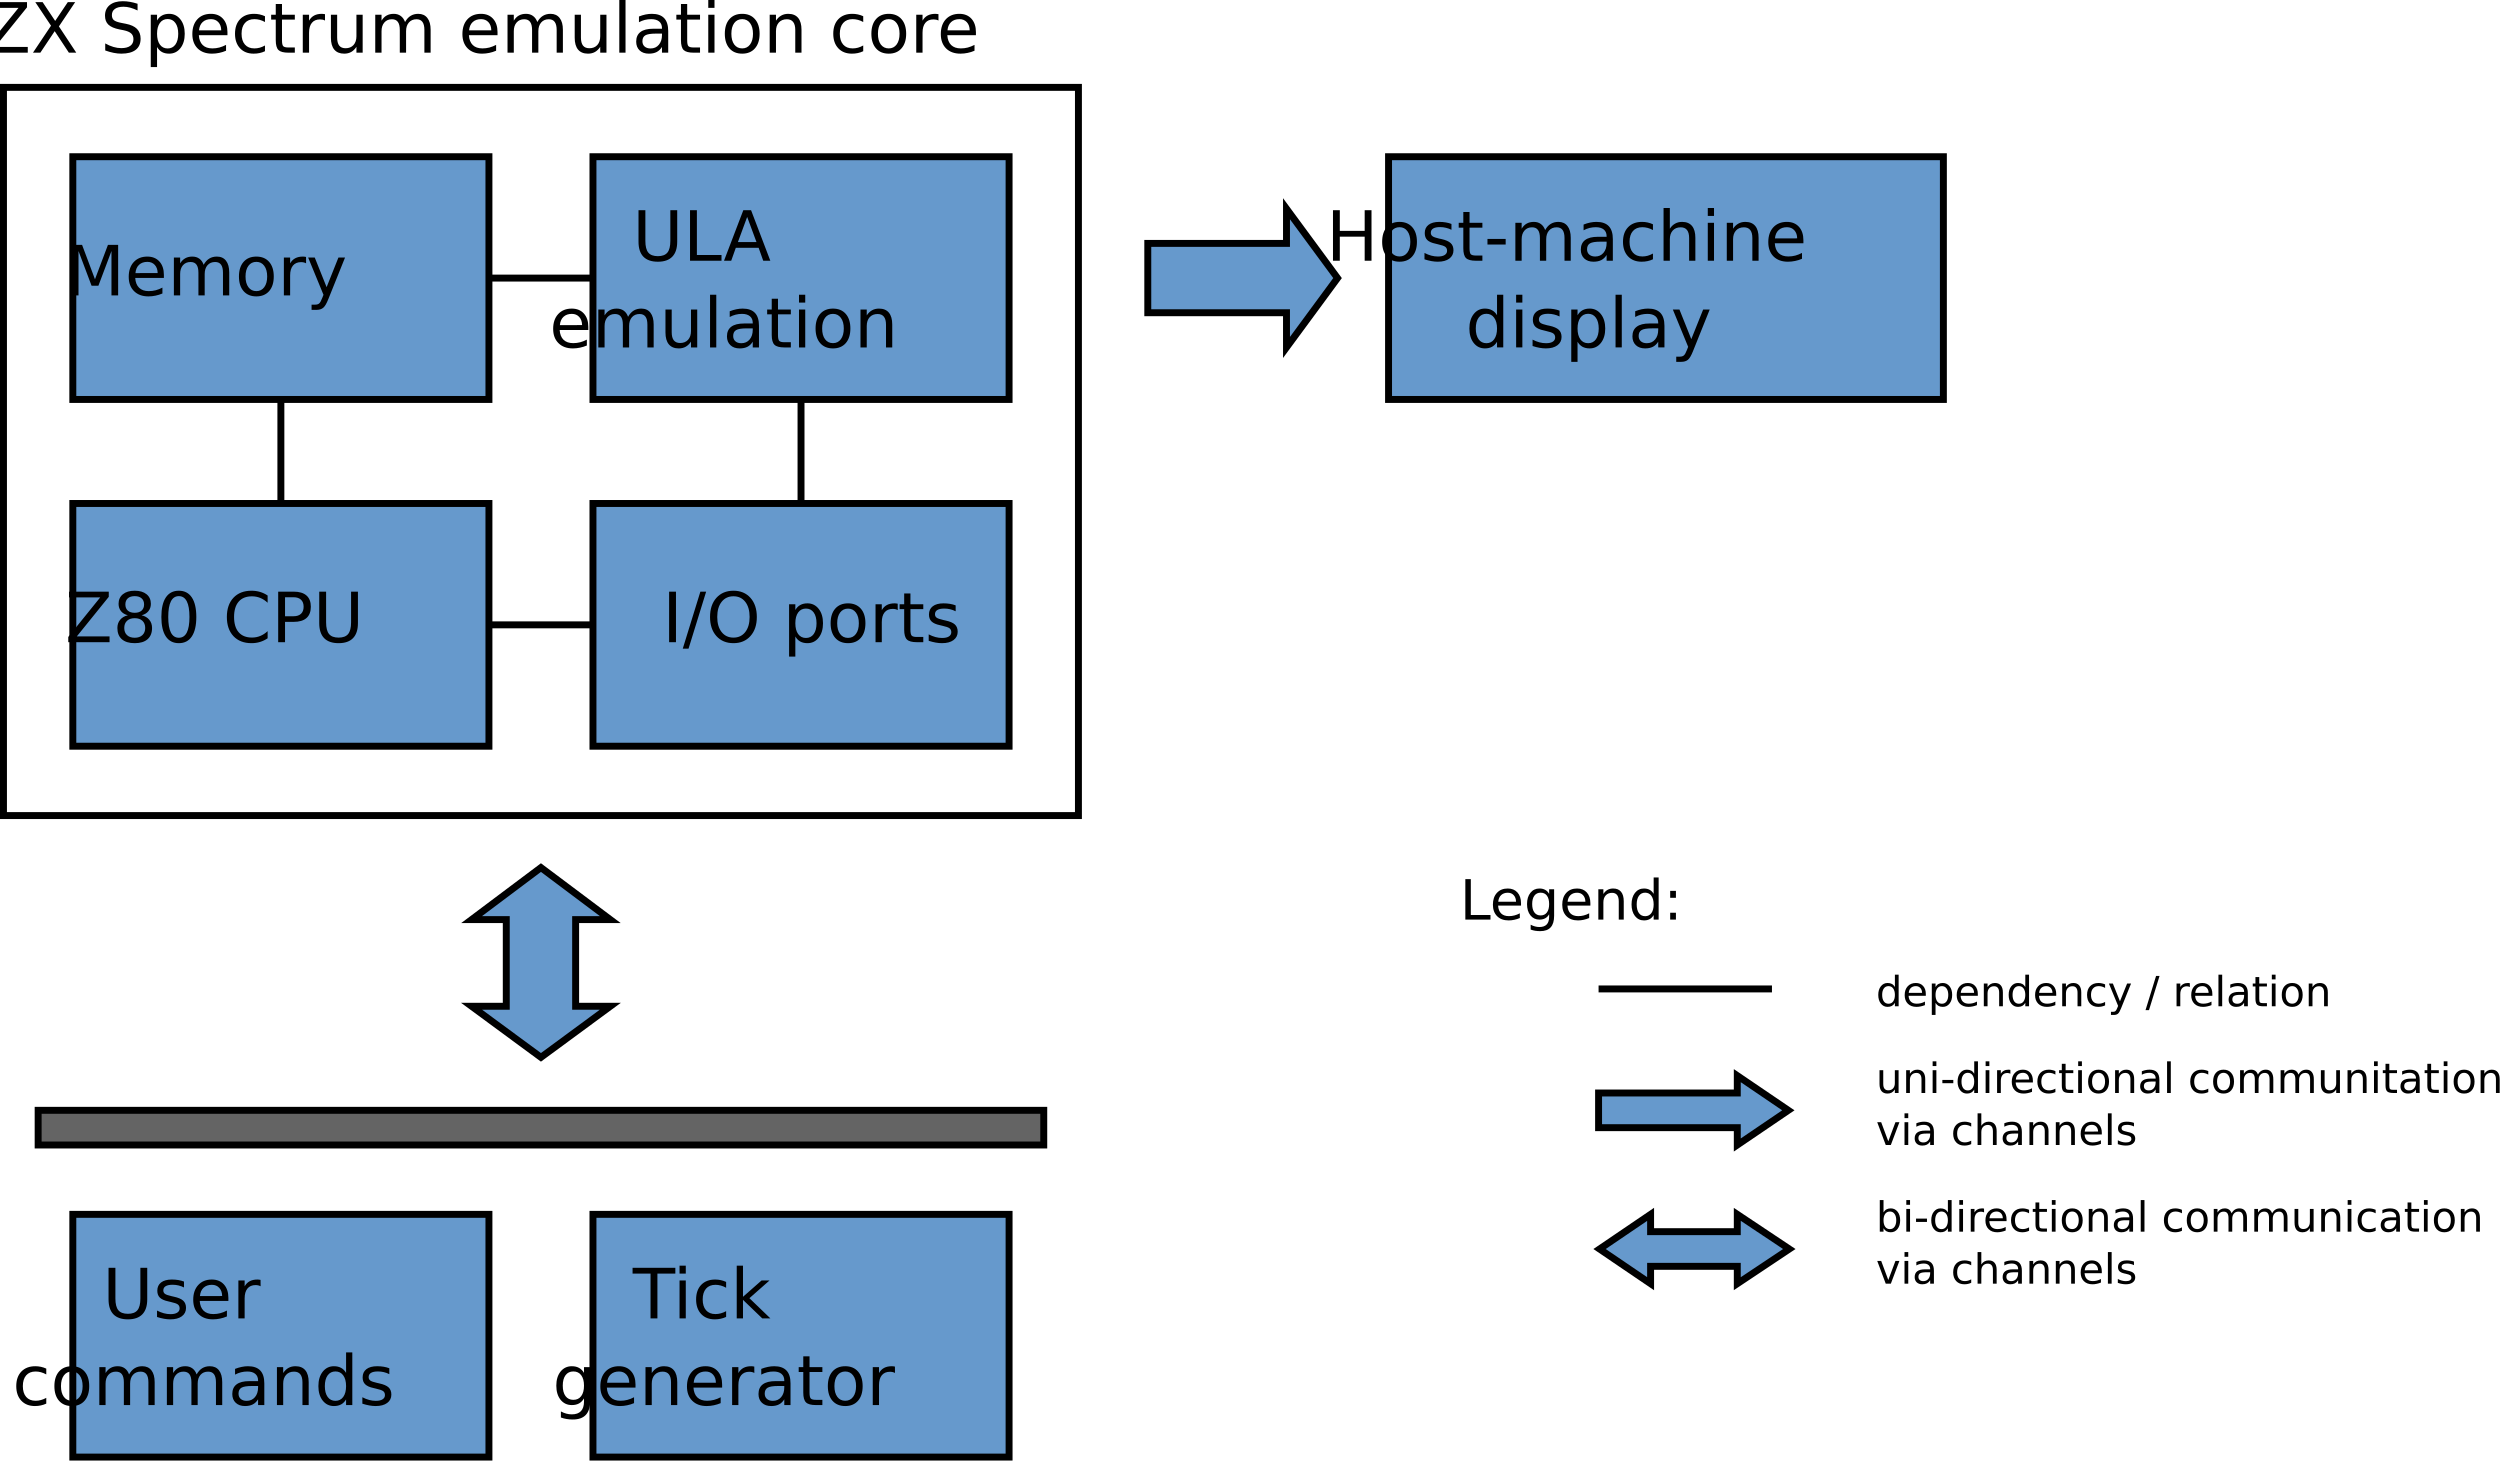
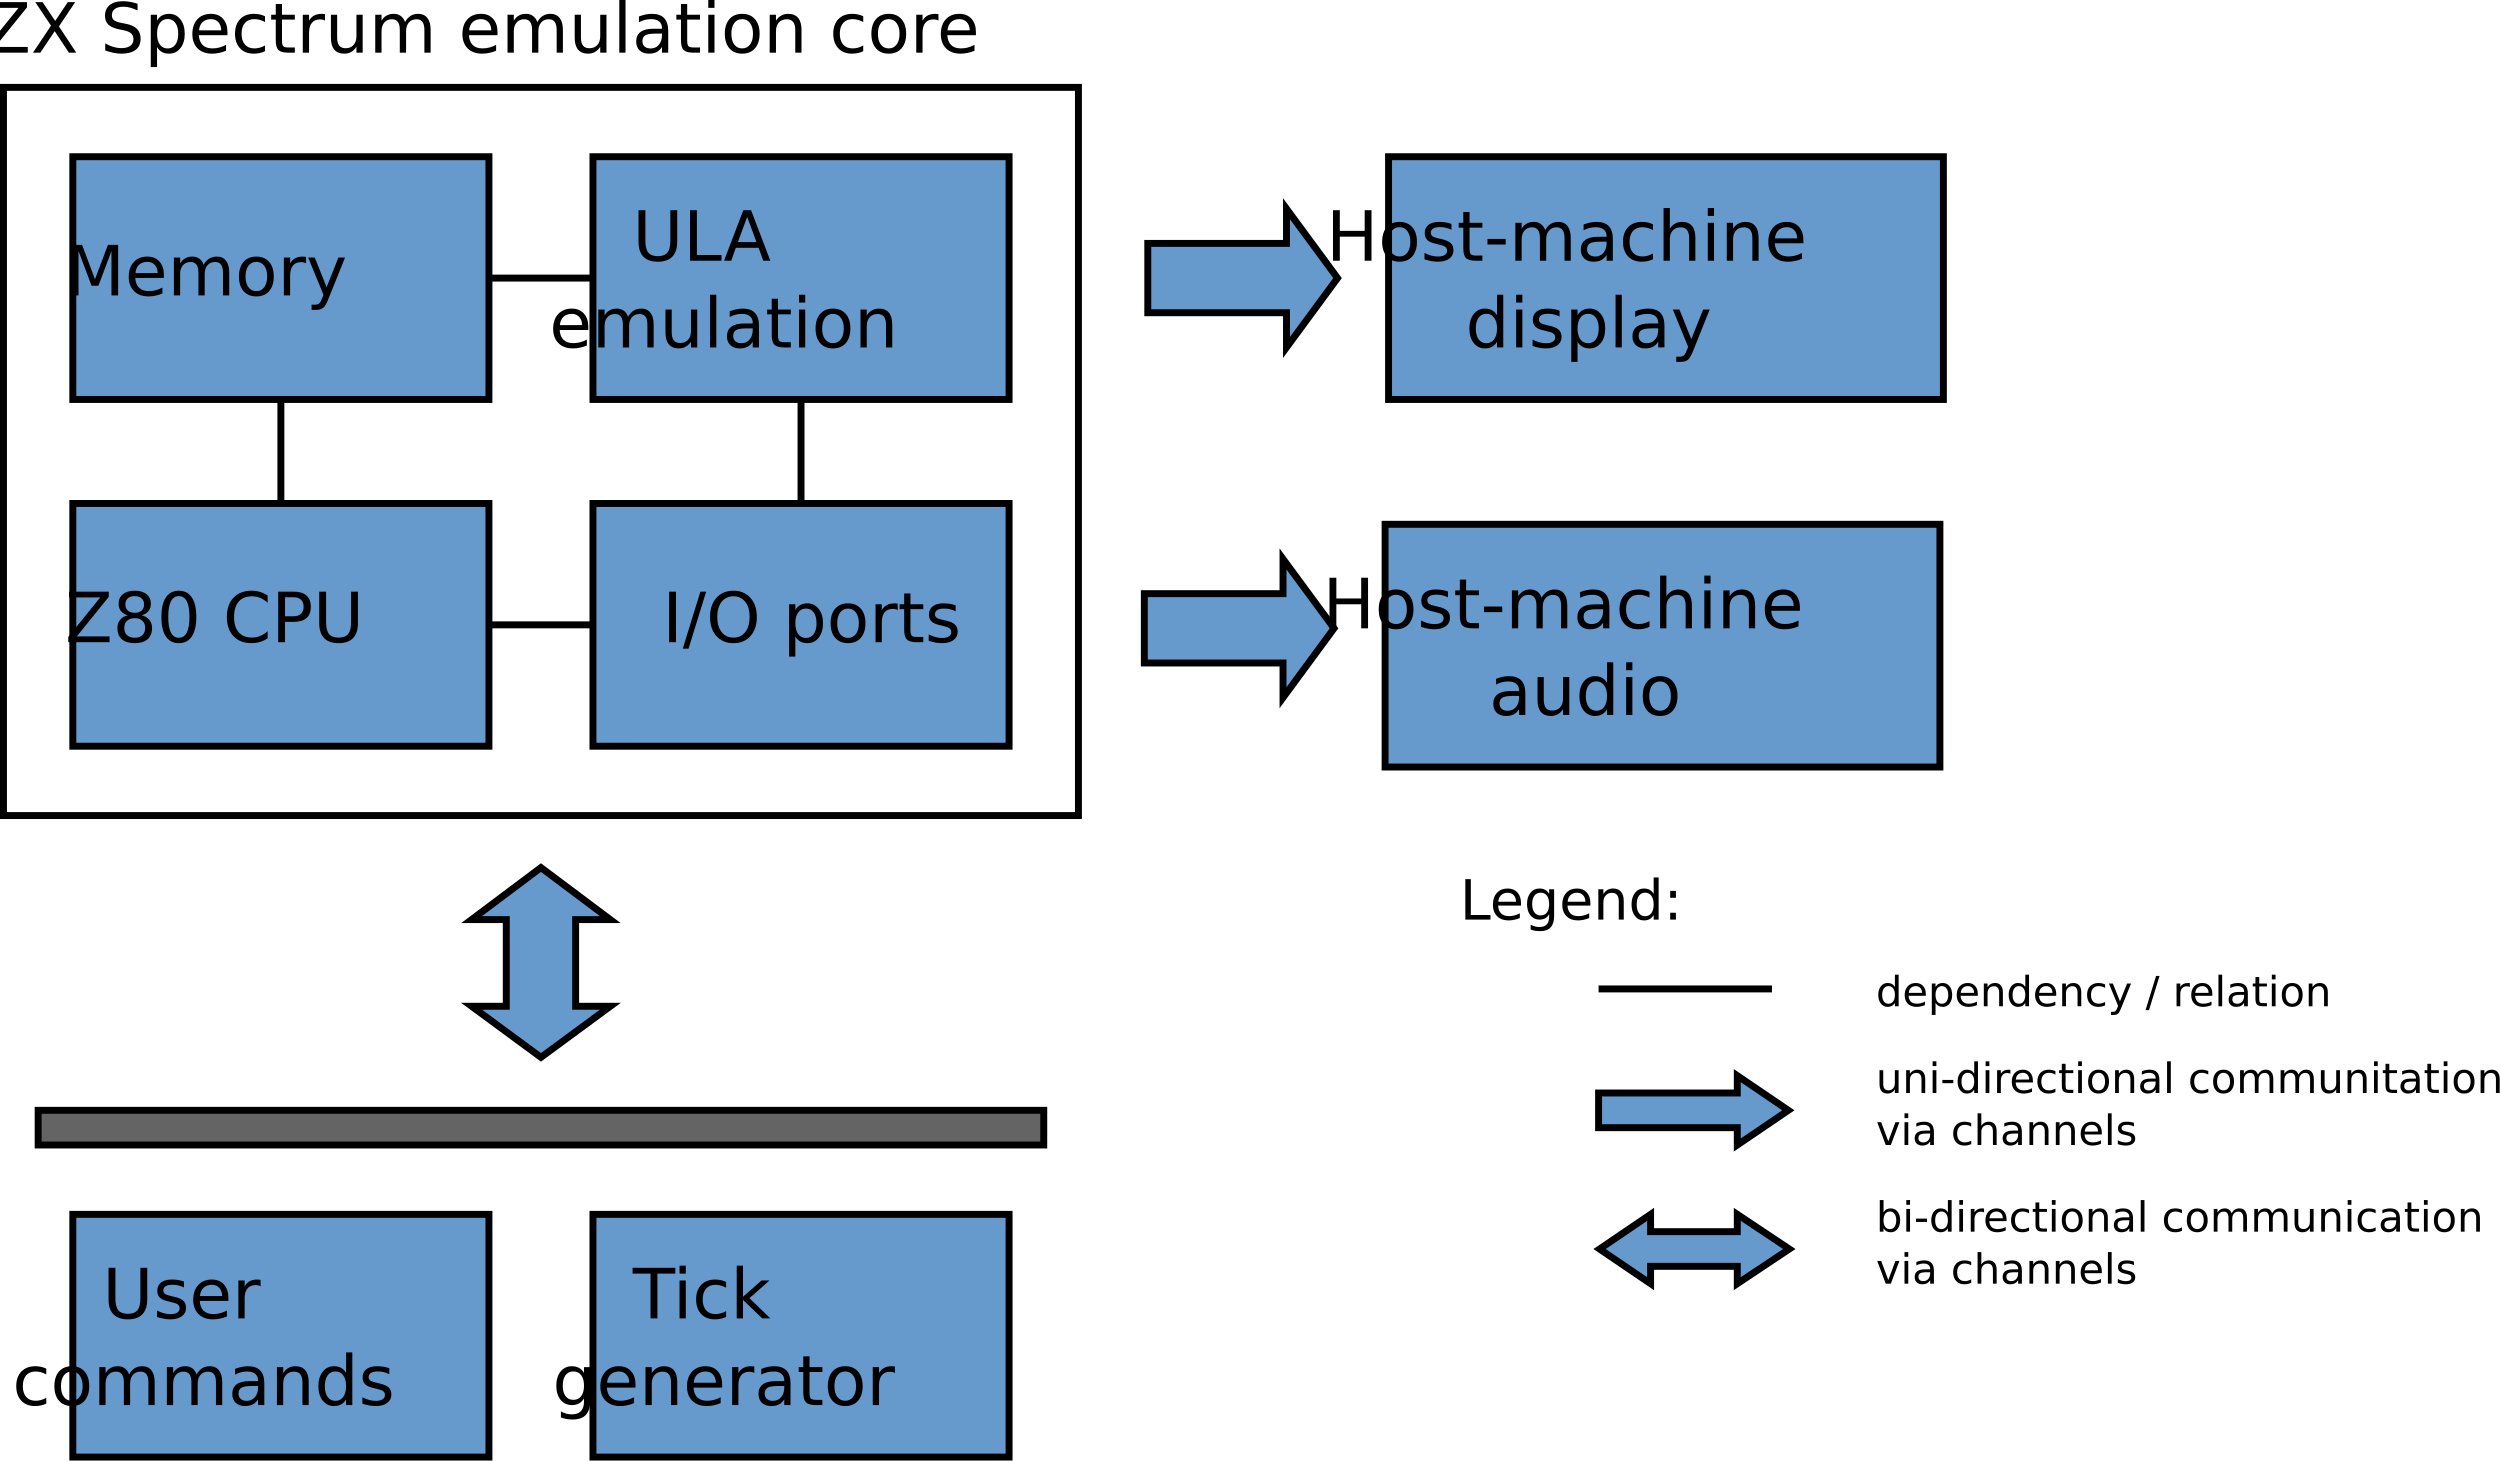
<svg xmlns="http://www.w3.org/2000/svg" width="720.953" height="421.195" id="svg2" version="1.1">
  <defs id="defs4">
    </defs>
  <g id="layer1" transform="translate(-119,-377.1669)">
    <rect style="fill:none;stroke:#000000;stroke-width:2;stroke-linecap:butt;stroke-linejoin:miter;stroke-miterlimit:4;stroke-opacity:1;stroke-dasharray:none;stroke-dashoffset:0" id="rect3768" width="310" height="210" x="120" y="402.362" />
    <path style="fill:#6699cc;fill-opacity:1;fill-rule:nonzero;stroke:#000000;stroke-width:2;stroke-linecap:butt;stroke-linejoin:miter;stroke-miterlimit:4;stroke-opacity:1;stroke-dasharray:none;stroke-dashoffset:0" d="m 450,447.362 40,0 0,-10 14.722,20 -14.722,20 0,-10 -40,0 0,-20 z" id="rect3612" />
    <g style="stroke-width:4;stroke-miterlimit:4;stroke-dasharray:none" id="g3780" transform="matrix(0.5,0,0,0.5,110,246.1811)">
      <g style="stroke-width:4;stroke-miterlimit:4;stroke-dasharray:none" id="g3749">
        <rect style="fill:#6699cc;fill-opacity:1;fill-rule:nonzero;stroke:#000000;stroke-width:4;stroke-linecap:butt;stroke-linejoin:miter;stroke-miterlimit:4;stroke-opacity:1;stroke-dasharray:none;stroke-dashoffset:0" id="rect3676-1-3" width="240" height="140" x="60" y="552.362" />
      </g>
      <text id="text3650" y="632.362" x="186.25" style="font-size:40px;font-style:normal;font-weight:normal;text-align:center;text-anchor:middle;fill:#000000;fill-opacity:1;stroke:none;font-family:Bitstream Vera Sans" xml:space="preserve">
        <tspan y="632.362" x="186.25" id="tspan3652">Z80 CPU</tspan>
      </text>
    </g>
    <g style="stroke-width:4;stroke-miterlimit:4;stroke-dasharray:none" id="g3744" transform="matrix(0.5,0,0,0.5,110,246.1811)">
      <rect y="352.362" x="60" height="140" width="240" id="rect3676-1" style="fill:#6699cc;fill-opacity:1;fill-rule:nonzero;stroke:#000000;stroke-width:4;stroke-linecap:butt;stroke-linejoin:miter;stroke-miterlimit:4;stroke-opacity:1;stroke-dasharray:none;stroke-dashoffset:0" />
      <text id="text3654" y="432.362" x="181.367" style="font-size:40px;font-style:normal;font-weight:normal;text-align:center;text-anchor:middle;fill:#000000;fill-opacity:1;stroke:none;font-family:Bitstream Vera Sans" xml:space="preserve">
        <tspan y="432.362" x="181.367" id="tspan3656">Memory</tspan>
      </text>
    </g>
    <g style="stroke-width:4;stroke-miterlimit:4;stroke-dasharray:none" id="g3786" transform="matrix(0.5,0,0,0.5,110,246.1811)">
      <g style="stroke-width:4;stroke-miterlimit:4;stroke-dasharray:none" id="g3771">
        <rect style="fill:#6699cc;fill-opacity:1;fill-rule:nonzero;stroke:#000000;stroke-width:4;stroke-linecap:butt;stroke-linejoin:miter;stroke-miterlimit:4;stroke-opacity:1;stroke-dasharray:none;stroke-dashoffset:0" id="rect3676" width="240" height="140" x="360" y="352.362" />
      </g>
      <text id="text3658" y="412.362" x="479.922" style="font-size:40px;font-style:normal;font-variant:normal;font-weight:normal;font-stretch:normal;text-align:center;line-height:125%;writing-mode:lr-tb;text-anchor:middle;fill:#000000;fill-opacity:1;stroke:none;font-family:Bitstream Vera Sans;-inkscape-font-specification:Bitstream Vera Sans" xml:space="preserve">
        <tspan y="412.362" x="479.922" id="tspan3660">ULA</tspan>
        <tspan id="tspan3662" y="462.362" x="479.922">emulation</tspan>
      </text>
    </g>
    <g style="stroke-width:4;stroke-miterlimit:4;stroke-dasharray:none" id="g3774" transform="matrix(0.5,0,0,0.5,110,246.1811)">
      <g style="stroke-width:4;stroke-miterlimit:4;stroke-dasharray:none" id="g3752">
        <rect style="fill:#6699cc;fill-opacity:1;fill-rule:nonzero;stroke:#000000;stroke-width:4;stroke-linecap:butt;stroke-linejoin:miter;stroke-miterlimit:4;stroke-opacity:1;stroke-dasharray:none;stroke-dashoffset:0" id="rect3676-1-3-1" width="240" height="140" x="360" y="552.362" />
      </g>
      <text id="text3672" y="632.362" x="400" style="font-size:40px;font-style:normal;font-weight:normal;fill:#000000;fill-opacity:1;stroke:none;font-family:Bitstream Vera Sans" xml:space="preserve">
        <tspan y="632.362" x="400" id="tspan3674">I/O ports</tspan>
      </text>
    </g>
    <text xml:space="preserve" style="font-size:20px;font-style:normal;font-weight:normal;text-align:center;text-anchor:middle;fill:#000000;fill-opacity:1;stroke:none;font-family:Bitstream Vera Sans" x="273.75" y="392.362" id="text3819">
      <tspan id="tspan3821" x="273.75" y="392.362">ZX Spectrum emulation core</tspan>
    </text>
    <path style="fill:#6699cc;fill-opacity:1;fill-rule:nonzero;stroke:#000000;stroke-width:2;stroke-linecap:butt;stroke-linejoin:miter;stroke-miterlimit:4;stroke-opacity:1;stroke-dasharray:none;stroke-dashoffset:0" d="m 285,642.362 0,25 10,0 -20,14.722 -20,-14.722 10,0 0,-25 -10,0 20,-15 20,15 -10,0 z" id="rect3612-8" />
    <path style="fill:none;stroke:#000000;stroke-width:2;stroke-linecap:butt;stroke-linejoin:miter;stroke-miterlimit:4;stroke-opacity:1;stroke-dasharray:none" d="m 260,149.094 30,0" id="path3748" transform="translate(0,308.2677)" />
    <path style="fill:none;stroke:#000000;stroke-width:2;stroke-linecap:butt;stroke-linejoin:miter;stroke-miterlimit:4;stroke-opacity:1;stroke-dasharray:none" d="m 200,184.094 0,30" id="path3750" transform="translate(0,308.2677)" />
    <path style="fill:none;stroke:#000000;stroke-width:2;stroke-linecap:butt;stroke-linejoin:miter;stroke-miterlimit:4;stroke-opacity:1;stroke-dasharray:none" d="m 260,249.094 30,0" id="path3752" transform="translate(0,308.2677)" />
    <path style="fill:none;stroke:#000000;stroke-width:2;stroke-linecap:butt;stroke-linejoin:miter;stroke-miterlimit:4;stroke-opacity:1;stroke-dasharray:none" d="m 350,214.094 0,-30" id="path3754" transform="translate(0,308.2677)" />
    <g id="g3802" transform="translate(9.433594,-1.9531262e-7)">
      <g transform="matrix(0.5,0,0,0.5,350,246.1811)" style="stroke-width:4;stroke-miterlimit:4;stroke-dasharray:none" id="g3771-8">
        <rect style="fill:#6699cc;fill-opacity:1;fill-rule:nonzero;stroke:#000000;stroke-width:4;stroke-linecap:butt;stroke-linejoin:miter;stroke-miterlimit:4;stroke-opacity:1;stroke-dasharray:none;stroke-dashoffset:0" id="rect3676-6" width="320" height="140" x="320" y="352.362" />
      </g>
      <text id="text3658-6" y="452.362" x="589.961" style="font-size:20px;font-style:normal;font-variant:normal;font-weight:normal;font-stretch:normal;text-align:center;line-height:125%;writing-mode:lr-tb;text-anchor:middle;fill:#000000;fill-opacity:1;stroke:none;font-family:Bitstream Vera Sans;-inkscape-font-specification:Bitstream Vera Sans" xml:space="preserve">
        <tspan id="tspan3662-0" y="452.362" x="589.961">Host-machine</tspan>
        <tspan id="tspan3800" y="477.362" x="589.961">display</tspan>
      </text>
    </g>
    <rect style="fill:#646464;fill-opacity:1;stroke:#000000;stroke-width:2;stroke-linecap:butt;stroke-linejoin:miter;stroke-miterlimit:4;stroke-opacity:1;stroke-dasharray:none;stroke-dashoffset:0" id="rect3809" width="290" height="10" x="130" y="697.362" />
    <g style="stroke-width:4;stroke-miterlimit:4;stroke-dasharray:none" id="g3786-2" transform="matrix(0.5,0,0,0.5,-40,551.1811)">
      <g style="stroke-width:4;stroke-miterlimit:4;stroke-dasharray:none" id="g3771-3">
        <rect style="fill:#6699cc;fill-opacity:1;fill-rule:nonzero;stroke:#000000;stroke-width:4;stroke-linecap:butt;stroke-linejoin:miter;stroke-miterlimit:4;stroke-opacity:1;stroke-dasharray:none;stroke-dashoffset:0" id="rect3676-66" width="240" height="140" x="360" y="352.362" />
      </g>
      <text id="text3658-7" y="412.362" x="479.922" style="font-size:40px;font-style:normal;font-variant:normal;font-weight:normal;font-stretch:normal;text-align:center;line-height:125%;writing-mode:lr-tb;text-anchor:middle;fill:#000000;fill-opacity:1;stroke:none;font-family:Bitstream Vera Sans;-inkscape-font-specification:Bitstream Vera Sans" xml:space="preserve">
        <tspan y="412.362" x="479.922" id="tspan3660-7">User</tspan>
        <tspan id="tspan3662-4" y="462.362" x="479.922">commands</tspan>
      </text>
    </g>
    <g style="stroke-width:4;stroke-miterlimit:4;stroke-dasharray:none" id="g3786-0" transform="matrix(0.5,0,0,0.5,110,551.1811)">
      <g style="stroke-width:4;stroke-miterlimit:4;stroke-dasharray:none" id="g3771-9">
        <rect style="fill:#6699cc;fill-opacity:1;fill-rule:nonzero;stroke:#000000;stroke-width:4;stroke-linecap:butt;stroke-linejoin:miter;stroke-miterlimit:4;stroke-opacity:1;stroke-dasharray:none;stroke-dashoffset:0" id="rect3676-9" width="240" height="140" x="360" y="352.362" />
      </g>
      <text id="text3658-5" y="412.362" x="479.922" style="font-size:40px;font-style:normal;font-variant:normal;font-weight:normal;font-stretch:normal;text-align:center;line-height:125%;writing-mode:lr-tb;text-anchor:middle;fill:#000000;fill-opacity:1;stroke:none;font-family:Bitstream Vera Sans;-inkscape-font-specification:Bitstream Vera Sans" xml:space="preserve">
        <tspan y="412.362" x="479.922" id="tspan3660-1">Tick</tspan>
        <tspan id="tspan3662-7" y="462.362" x="479.922">generator</tspan>
      </text>
    </g>
    <path style="fill:#6699cc;fill-opacity:1;fill-rule:nonzero;stroke:#000000;stroke-width:2;stroke-linecap:butt;stroke-linejoin:miter;stroke-miterlimit:4;stroke-opacity:1;stroke-dasharray:none;stroke-dashoffset:0" d="m 580,692.362 40,0 0,-5 14.722,10 -14.722,10 0,-5 -40,0 0,-10 z" id="rect3612-6" />
    <path style="fill:#6699cc;fill-opacity:1;fill-rule:nonzero;stroke:#000000;stroke-width:2;stroke-linecap:butt;stroke-linejoin:miter;stroke-miterlimit:4;stroke-opacity:1;stroke-dasharray:none;stroke-dashoffset:0" d="m 620,742.362 -25,0 0,5 -14.722,-10 14.722,-10 0,5 25,0 0,-5 15,10 -15,10 0,-5 z" id="rect3612-8-0" />
    <text xml:space="preserve" style="font-size:16px;font-style:normal;font-weight:normal;fill:#000000;fill-opacity:1;stroke:none;font-family:Bitstream Vera Sans" x="540" y="642.362" id="text3911">
      <tspan id="tspan3913" x="540" y="642.362" style="font-size:16px">Legend:</tspan>
    </text>
    <path style="fill:none;stroke:#000000;stroke-width:2;stroke-linecap:butt;stroke-linejoin:miter;stroke-miterlimit:4;stroke-opacity:1;stroke-dasharray:none" d="m 580,354.094 c 50,0 50,0 50,0" id="path3945" transform="translate(0,308.2677)" />
    <text xml:space="preserve" style="font-size:12px;font-style:normal;font-weight:normal;fill:#000000;fill-opacity:1;stroke:none;font-family:Bitstream Vera Sans" x="660" y="667.362" id="text3947">
      <tspan id="tspan3949" x="660" y="667.362">dependency / relation</tspan>
    </text>
    <text xml:space="preserve" style="font-size:12px;font-style:normal;font-weight:normal;fill:#000000;fill-opacity:1;stroke:none;font-family:Bitstream Vera Sans" x="660" y="692.362" id="text3947-7">
      <tspan id="tspan3949-2" x="660" y="692.362">uni-directional communitation</tspan>
      <tspan x="660" y="707.362" id="tspan4001">via channels</tspan>
    </text>
    <text xml:space="preserve" style="font-size:12px;font-style:normal;font-weight:normal;fill:#000000;fill-opacity:1;stroke:none;font-family:Bitstream Vera Sans" x="660" y="732.362" id="text3947-7-2">
      <tspan id="tspan3949-2-8" x="660" y="732.362">bi-directional communication</tspan>
      <tspan x="660" y="747.362" id="tspan4003">via channels</tspan>
    </text>
+     <path style="fill:#6699cc;fill-opacity:1;fill-rule:nonzero;stroke:#000000;stroke-width:2;stroke-linecap:butt;stroke-linejoin:miter;stroke-miterlimit:4;stroke-opacity:1;stroke-dasharray:none;stroke-dashoffset:0" d="m 449,548.362 40,0 0,-10 14.722,20 -14.722,20 0,-10 -40,0 0,-20 z" id="rect3612-5" />
+     <g id="g3802-0" transform="translate(8.433594,106)">
+       <g transform="matrix(0.5,0,0,0.5,350,246.1811)" style="stroke-width:4;stroke-miterlimit:4;stroke-dasharray:none" id="g3771-8-7">
+         <rect style="fill:#6699cc;fill-opacity:1;fill-rule:nonzero;stroke:#000000;stroke-width:4;stroke-linecap:butt;stroke-linejoin:miter;stroke-miterlimit:4;stroke-opacity:1;stroke-dasharray:none;stroke-dashoffset:0" id="rect3676-6-8" width="320" height="140" x="320" y="352.362" />
+       </g>
+       <text id="text3658-6-6" y="452.362" x="589.961" style="font-size:20px;font-style:normal;font-variant:normal;font-weight:normal;font-stretch:normal;text-align:center;line-height:125%;writing-mode:lr-tb;text-anchor:middle;fill:#000000;fill-opacity:1;stroke:none;font-family:Bitstream Vera Sans;-inkscape-font-specification:Bitstream Vera Sans" xml:space="preserve">
+         <tspan id="tspan3662-0-8" y="452.362" x="589.961">Host-machine</tspan>
+         <tspan id="tspan3800-8" y="477.362" x="589.961">audio</tspan>
+       </text>
+     </g>
  </g>
</svg>
